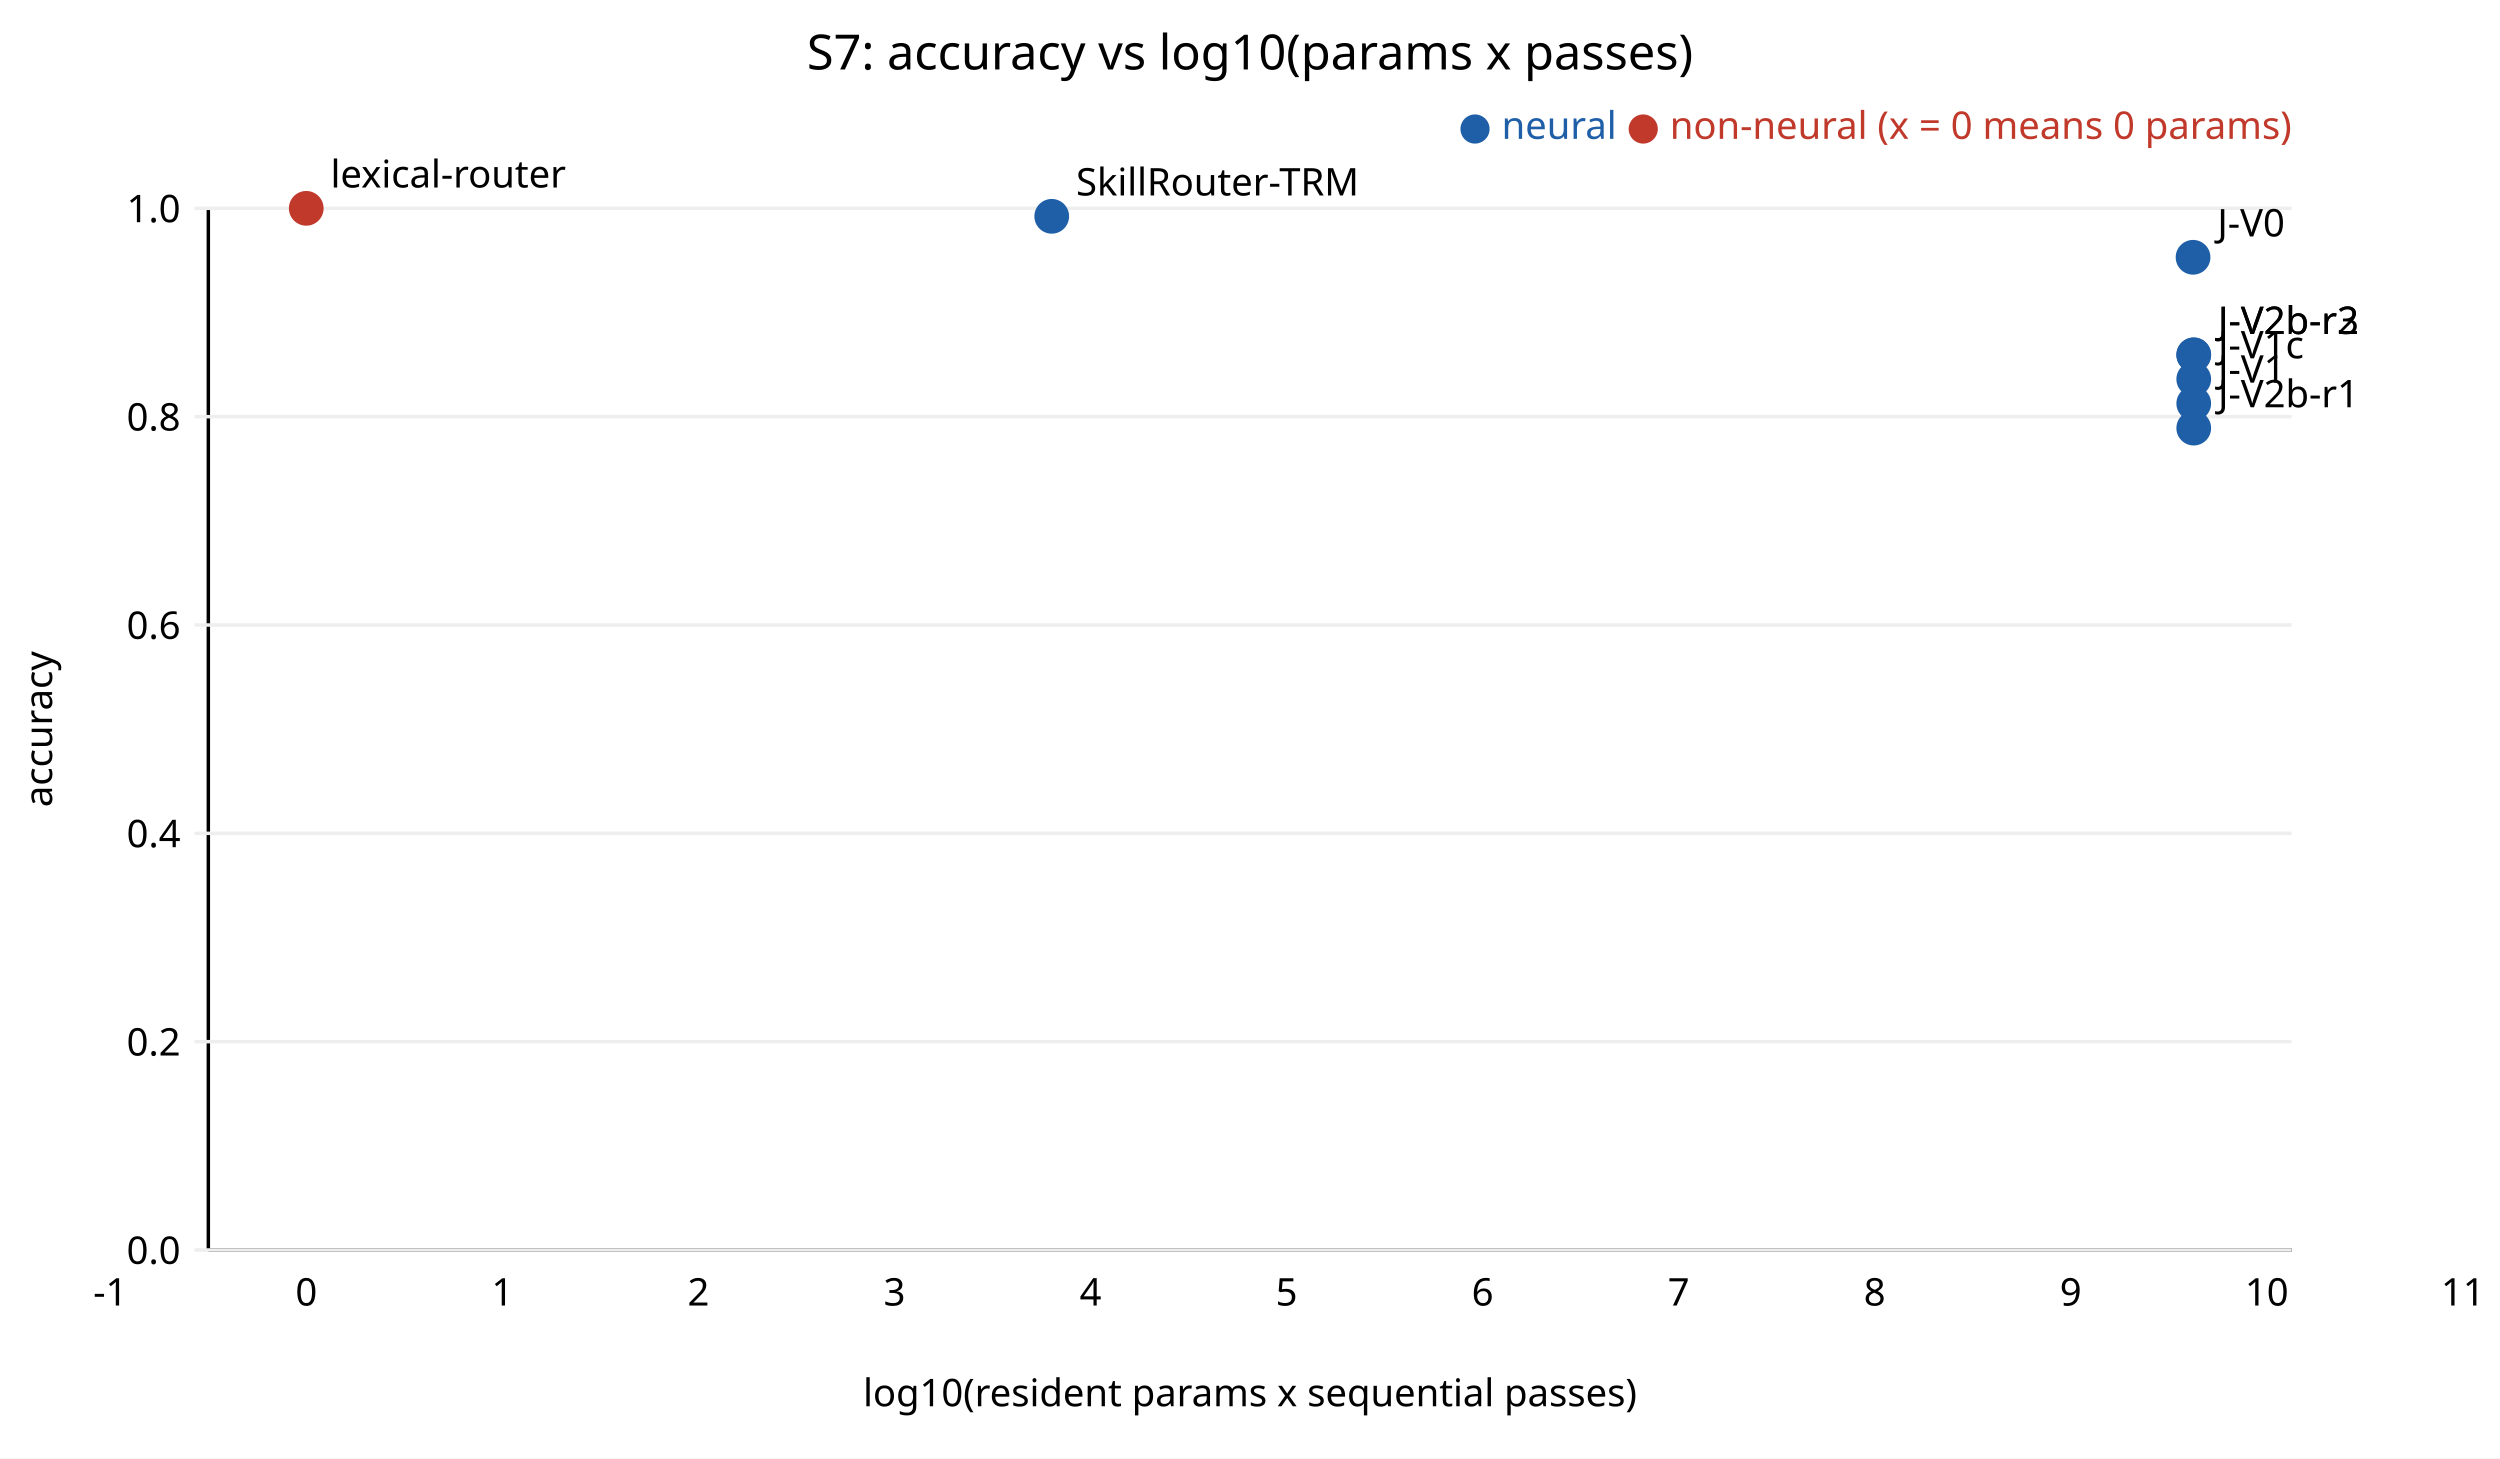
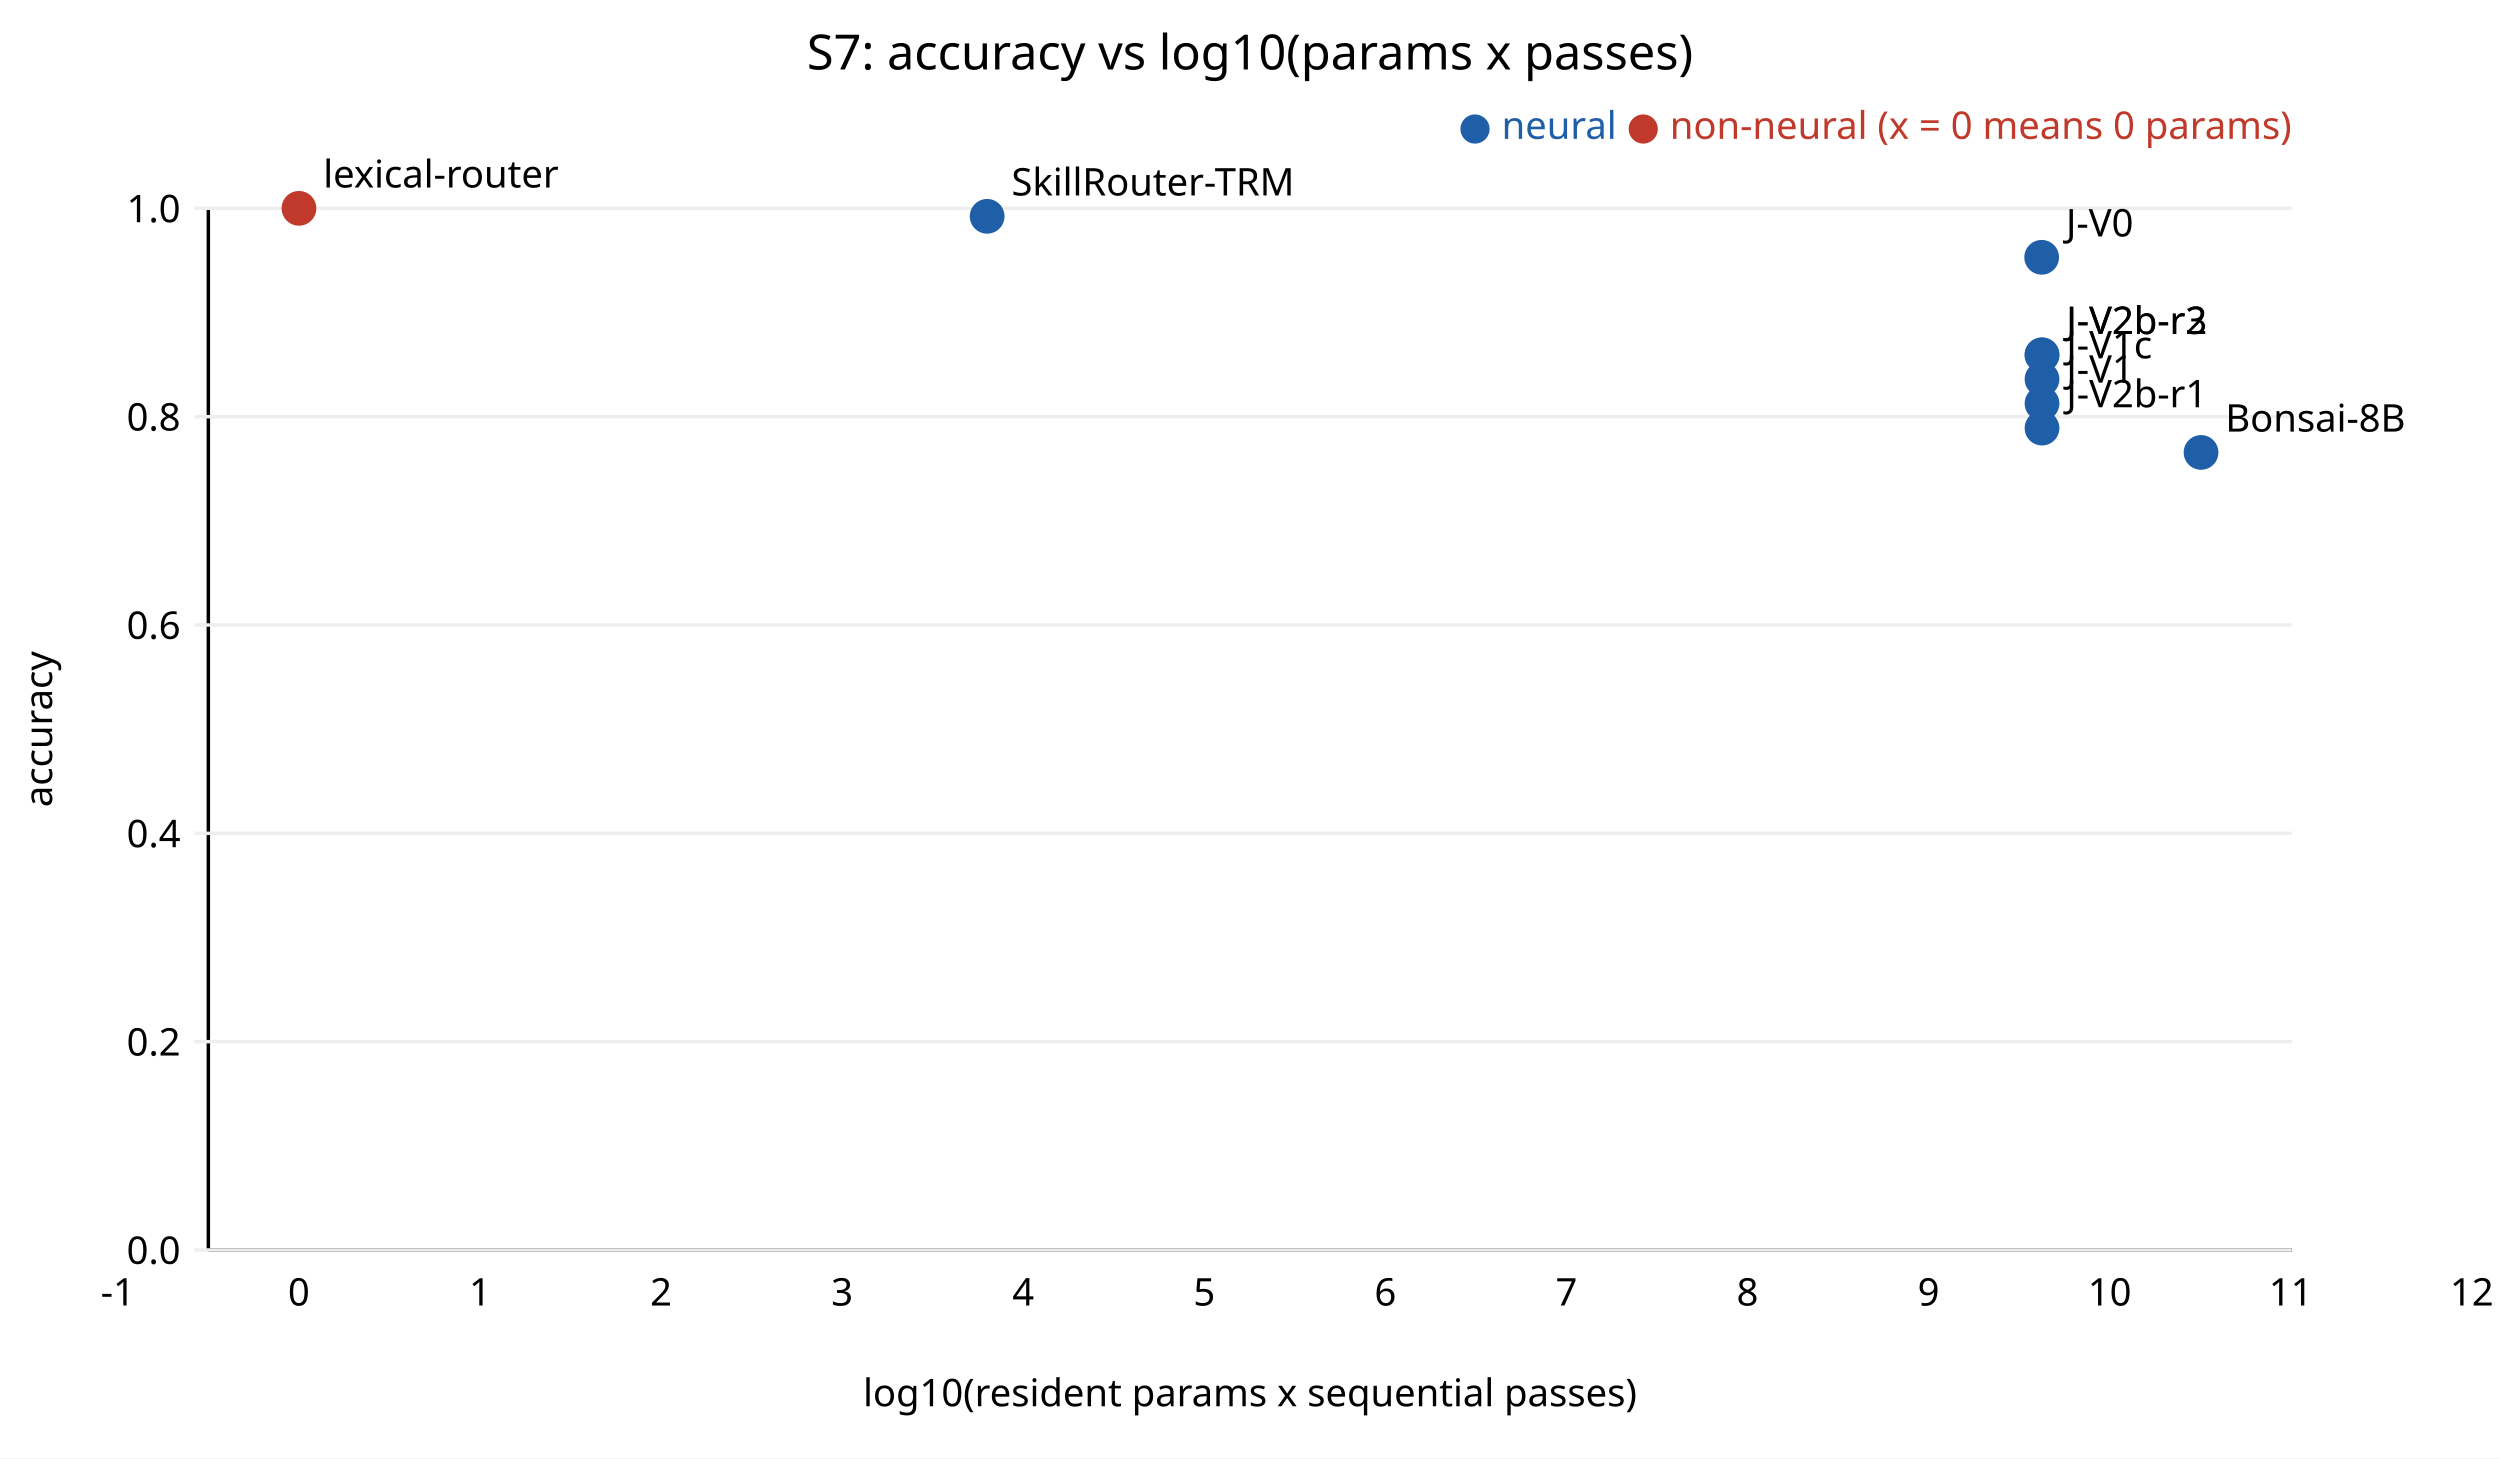
<svg xmlns="http://www.w3.org/2000/svg" width="720" height="420" font-family="sans-serif" font-size="11">
  <rect width="100%" height="100%" fill="white" />
  <text x="360.0" y="20" text-anchor="middle" font-size="14">S7: accuracy vs log10(params x passes)</text>
  <line x1="60" y1="360" x2="660" y2="360" stroke="black" />
  <line x1="60" y1="60" x2="60" y2="360" stroke="black" />
  <text x="360.0" y="405" text-anchor="middle">log10(resident params x sequential passes)</text>
  <text x="15" y="210.0" transform="rotate(-90 15 210.0)" text-anchor="middle">accuracy</text>
  <line x1="56" y1="360.0" x2="660" y2="360.0" stroke="#eee" />
  <text x="52" y="364.0" text-anchor="end">0.0</text>
  <line x1="56" y1="300.0" x2="660" y2="300.0" stroke="#eee" />
  <text x="52" y="304.0" text-anchor="end">0.2</text>
  <line x1="56" y1="240.0" x2="660" y2="240.0" stroke="#eee" />
  <text x="52" y="244.0" text-anchor="end">0.4</text>
  <line x1="56" y1="180.0" x2="660" y2="180.0" stroke="#eee" />
  <text x="52" y="184.0" text-anchor="end">0.6</text>
  <line x1="56" y1="120.0" x2="660" y2="120.0" stroke="#eee" />
  <text x="52" y="124.0" text-anchor="end">0.8</text>
  <line x1="56" y1="60.0" x2="660" y2="60.0" stroke="#eee" />
  <text x="52" y="64.0" text-anchor="end">1.0</text>
-   <text x="31.77" y="376" text-anchor="middle">-1</text>
-   <text x="88.23" y="376" text-anchor="middle">0</text>
-   <text x="144.69" y="376" text-anchor="middle">1</text>
-   <text x="201.15" y="376" text-anchor="middle">2</text>
-   <text x="257.61" y="376" text-anchor="middle">3</text>
-   <text x="314.07" y="376" text-anchor="middle">4</text>
-   <text x="370.53" y="376" text-anchor="middle">5</text>
-   <text x="426.99" y="376" text-anchor="middle">6</text>
-   <text x="483.451" y="376" text-anchor="middle">7</text>
-   <text x="539.911" y="376" text-anchor="middle">8</text>
-   <text x="596.371" y="376" text-anchor="middle">9</text>
-   <text x="652.831" y="376" text-anchor="middle">10</text>
-   <text x="709.291" y="376" text-anchor="middle">11</text>
-   <circle cx="631.6" cy="74.1" r="5" fill="#1f5fa8" />
-   <text x="638.6" y="68.1">J-V0</text>
-   <circle cx="631.8" cy="116.2" r="5" fill="#1f5fa8" />
-   <text x="638.8" y="110.2">J-V1</text>
-   <circle cx="631.8" cy="109.2" r="5" fill="#1f5fa8" />
-   <text x="638.8" y="103.2">J-V1c</text>
-   <circle cx="631.8" cy="123.3" r="5" fill="#1f5fa8" />
-   <text x="638.8" y="117.3">J-V2b-r1</text>
-   <circle cx="631.8" cy="102.2" r="5" fill="#1f5fa8" />
-   <text x="638.8" y="96.2">J-V2b-r2</text>
-   <circle cx="631.8" cy="102.2" r="5" fill="#1f5fa8" />
-   <text x="638.8" y="96.2">J-V2b-r3</text>
-   <circle cx="88.2" cy="60.0" r="5" fill="#c0392b" />
-   <text x="95.2" y="54.0">lexical-router</text>
-   <circle cx="302.9" cy="62.3" r="5" fill="#1f5fa8" />
-   <text x="309.9" y="56.3">SkillRouter-TRM</text>
+   <text x="33.925" y="376" text-anchor="middle">-1</text>
+   <text x="86.075" y="376" text-anchor="middle">0</text>
+   <text x="138.226" y="376" text-anchor="middle">1</text>
+   <text x="190.376" y="376" text-anchor="middle">2</text>
+   <text x="242.527" y="376" text-anchor="middle">3</text>
+   <text x="294.678" y="376" text-anchor="middle">4</text>
+   <text x="346.828" y="376" text-anchor="middle">5</text>
+   <text x="398.979" y="376" text-anchor="middle">6</text>
+   <text x="451.129" y="376" text-anchor="middle">7</text>
+   <text x="503.28" y="376" text-anchor="middle">8</text>
+   <text x="555.43" y="376" text-anchor="middle">9</text>
+   <text x="607.581" y="376" text-anchor="middle">10</text>
+   <text x="659.731" y="376" text-anchor="middle">11</text>
+   <text x="711.882" y="376" text-anchor="middle">12</text>
+   <circle cx="633.9" cy="130.3" r="5" fill="#1f5fa8" />
+   <text x="640.9" y="124.3">Bonsai-8B</text>
+   <circle cx="588.0" cy="74.1" r="5" fill="#1f5fa8" />
+   <text x="595.0" y="68.1">J-V0</text>
+   <circle cx="588.1" cy="116.2" r="5" fill="#1f5fa8" />
+   <text x="595.1" y="110.2">J-V1</text>
+   <circle cx="588.1" cy="109.2" r="5" fill="#1f5fa8" />
+   <text x="595.1" y="103.2">J-V1c</text>
+   <circle cx="588.1" cy="123.3" r="5" fill="#1f5fa8" />
+   <text x="595.1" y="117.3">J-V2b-r1</text>
+   <circle cx="588.1" cy="102.2" r="5" fill="#1f5fa8" />
+   <text x="595.1" y="96.2">J-V2b-r2</text>
+   <circle cx="588.1" cy="102.2" r="5" fill="#1f5fa8" />
+   <text x="595.1" y="96.2">J-V2b-r3</text>
+   <circle cx="86.1" cy="60.0" r="5" fill="#c0392b" />
+   <text x="93.1" y="54.0">lexical-router</text>
+   <circle cx="284.3" cy="62.3" r="5" fill="#1f5fa8" />
+   <text x="291.3" y="56.3">SkillRouter-TRM</text>
  <text x="660" y="40" text-anchor="end">
    <tspan fill="#1f5fa8">● neural</tspan>
    <tspan fill="#c0392b">● non-neural (x = 0 means 0 params)</tspan>
  </text>
</svg>
